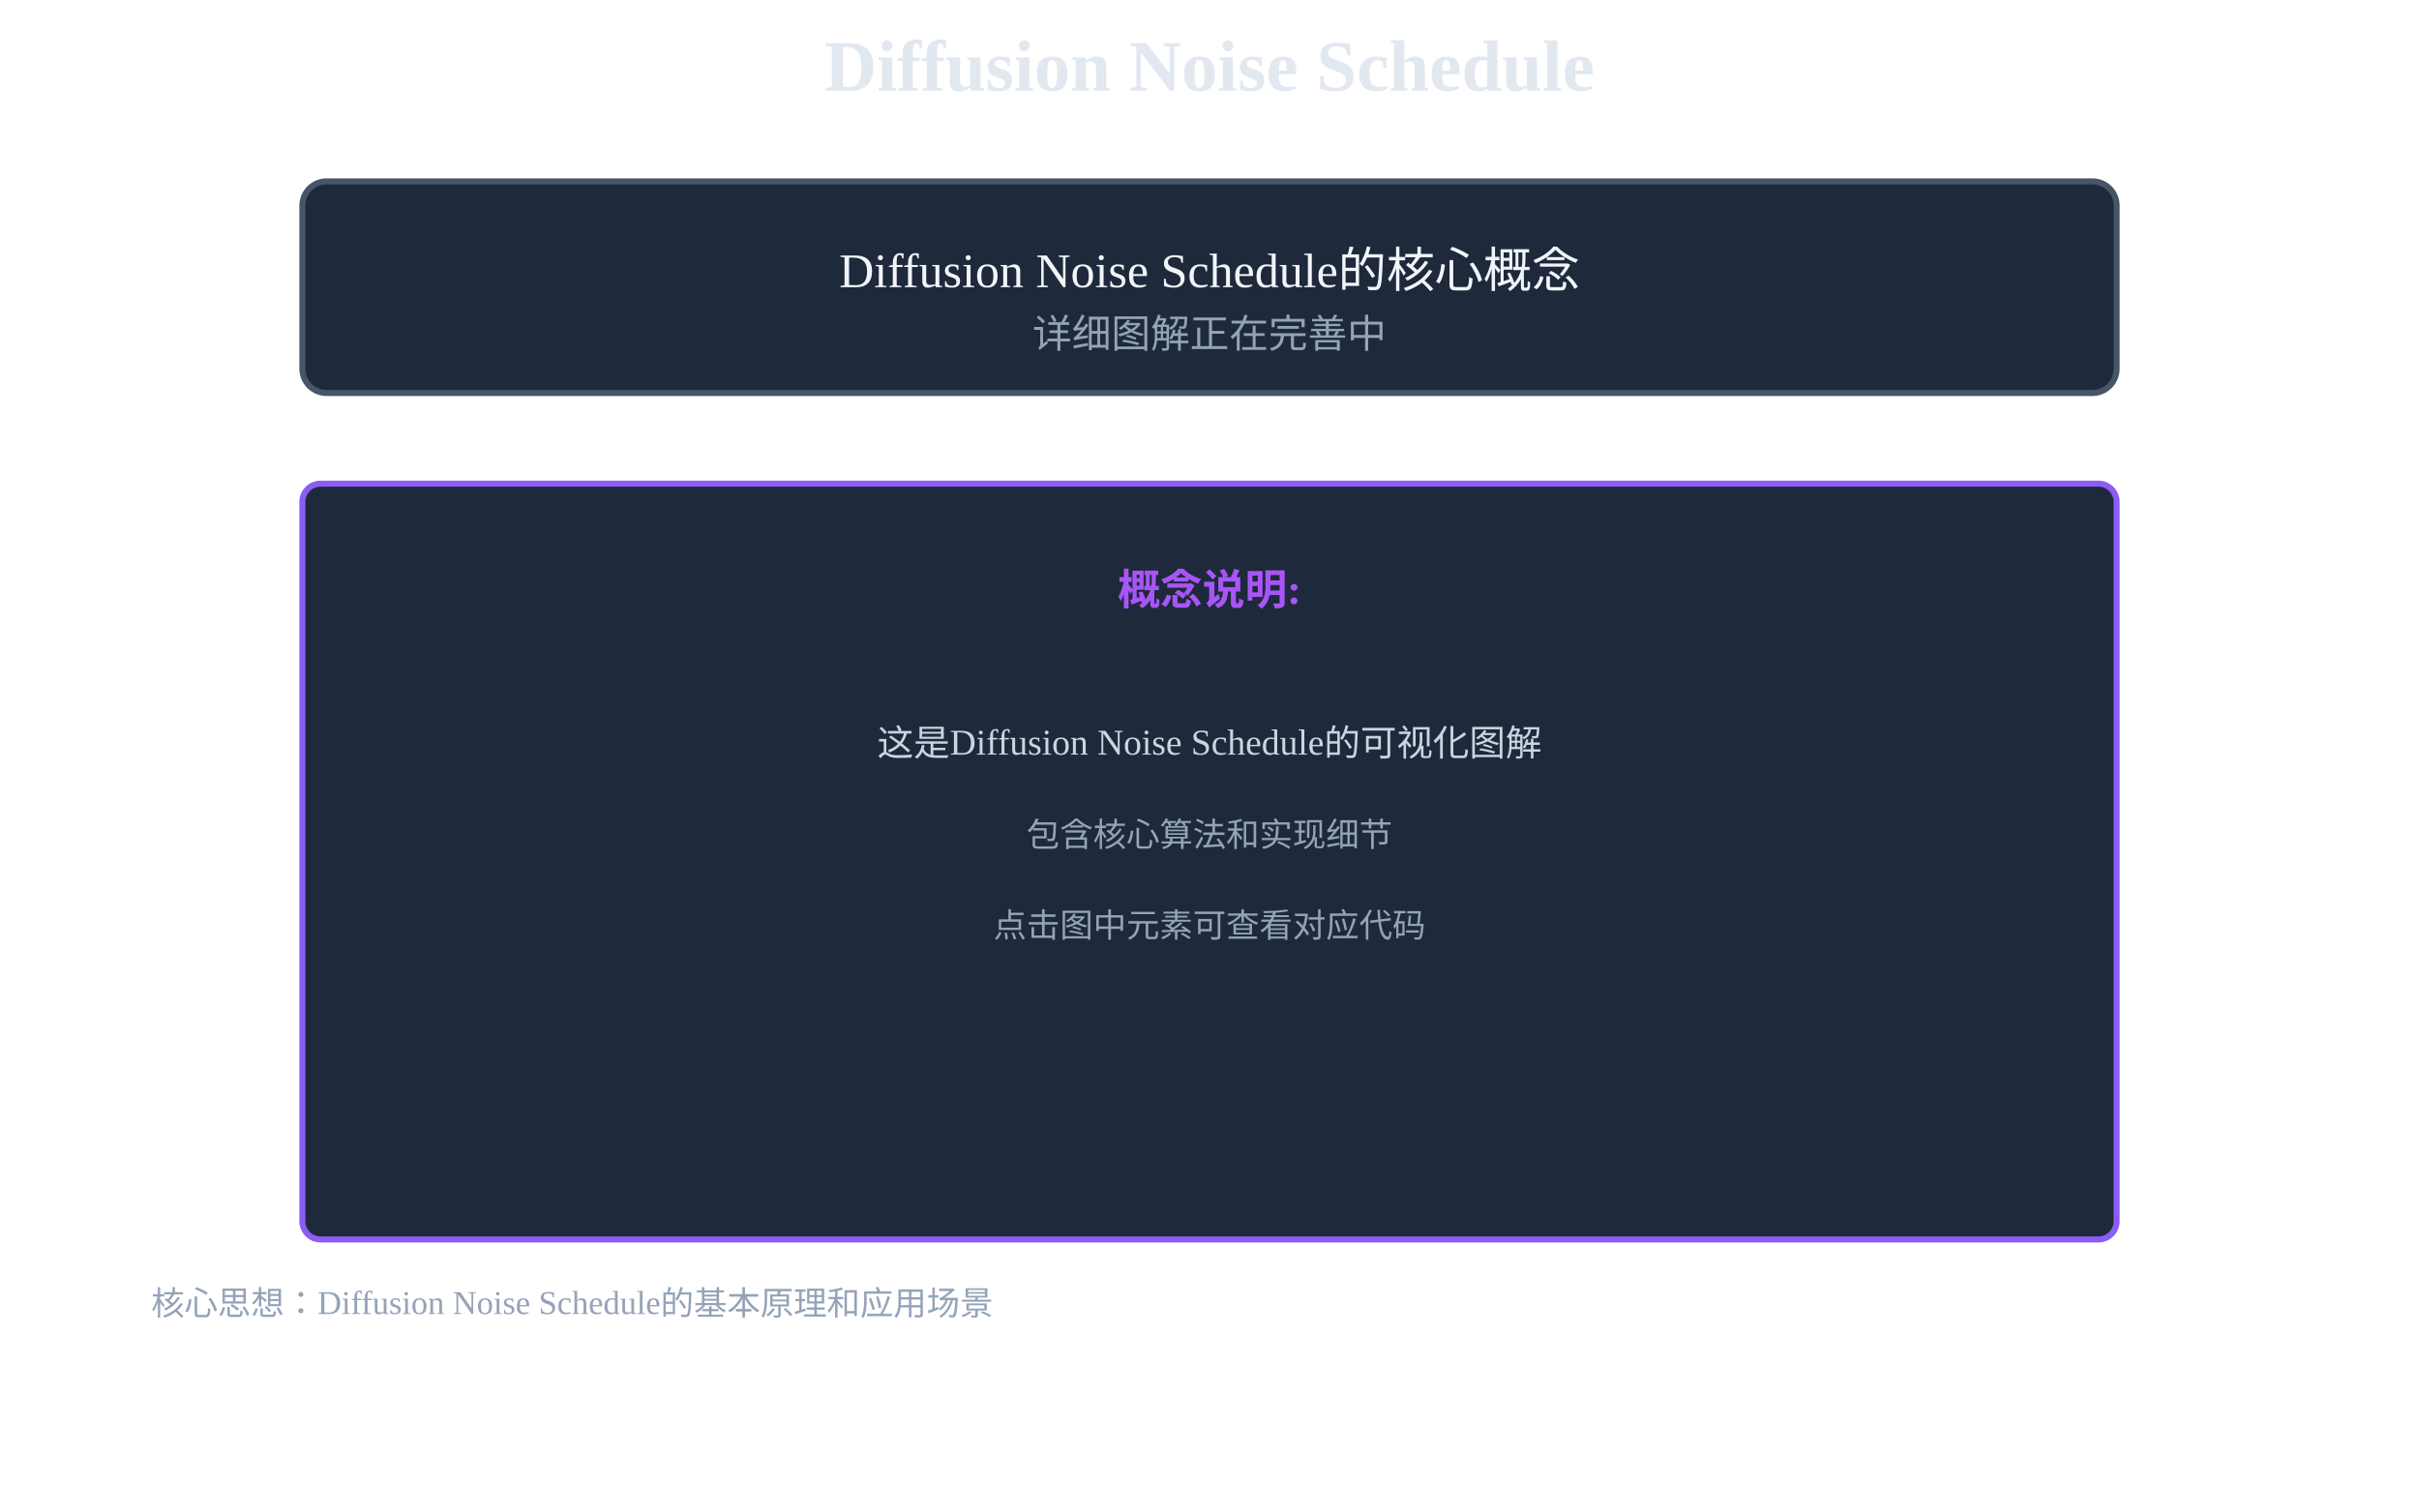
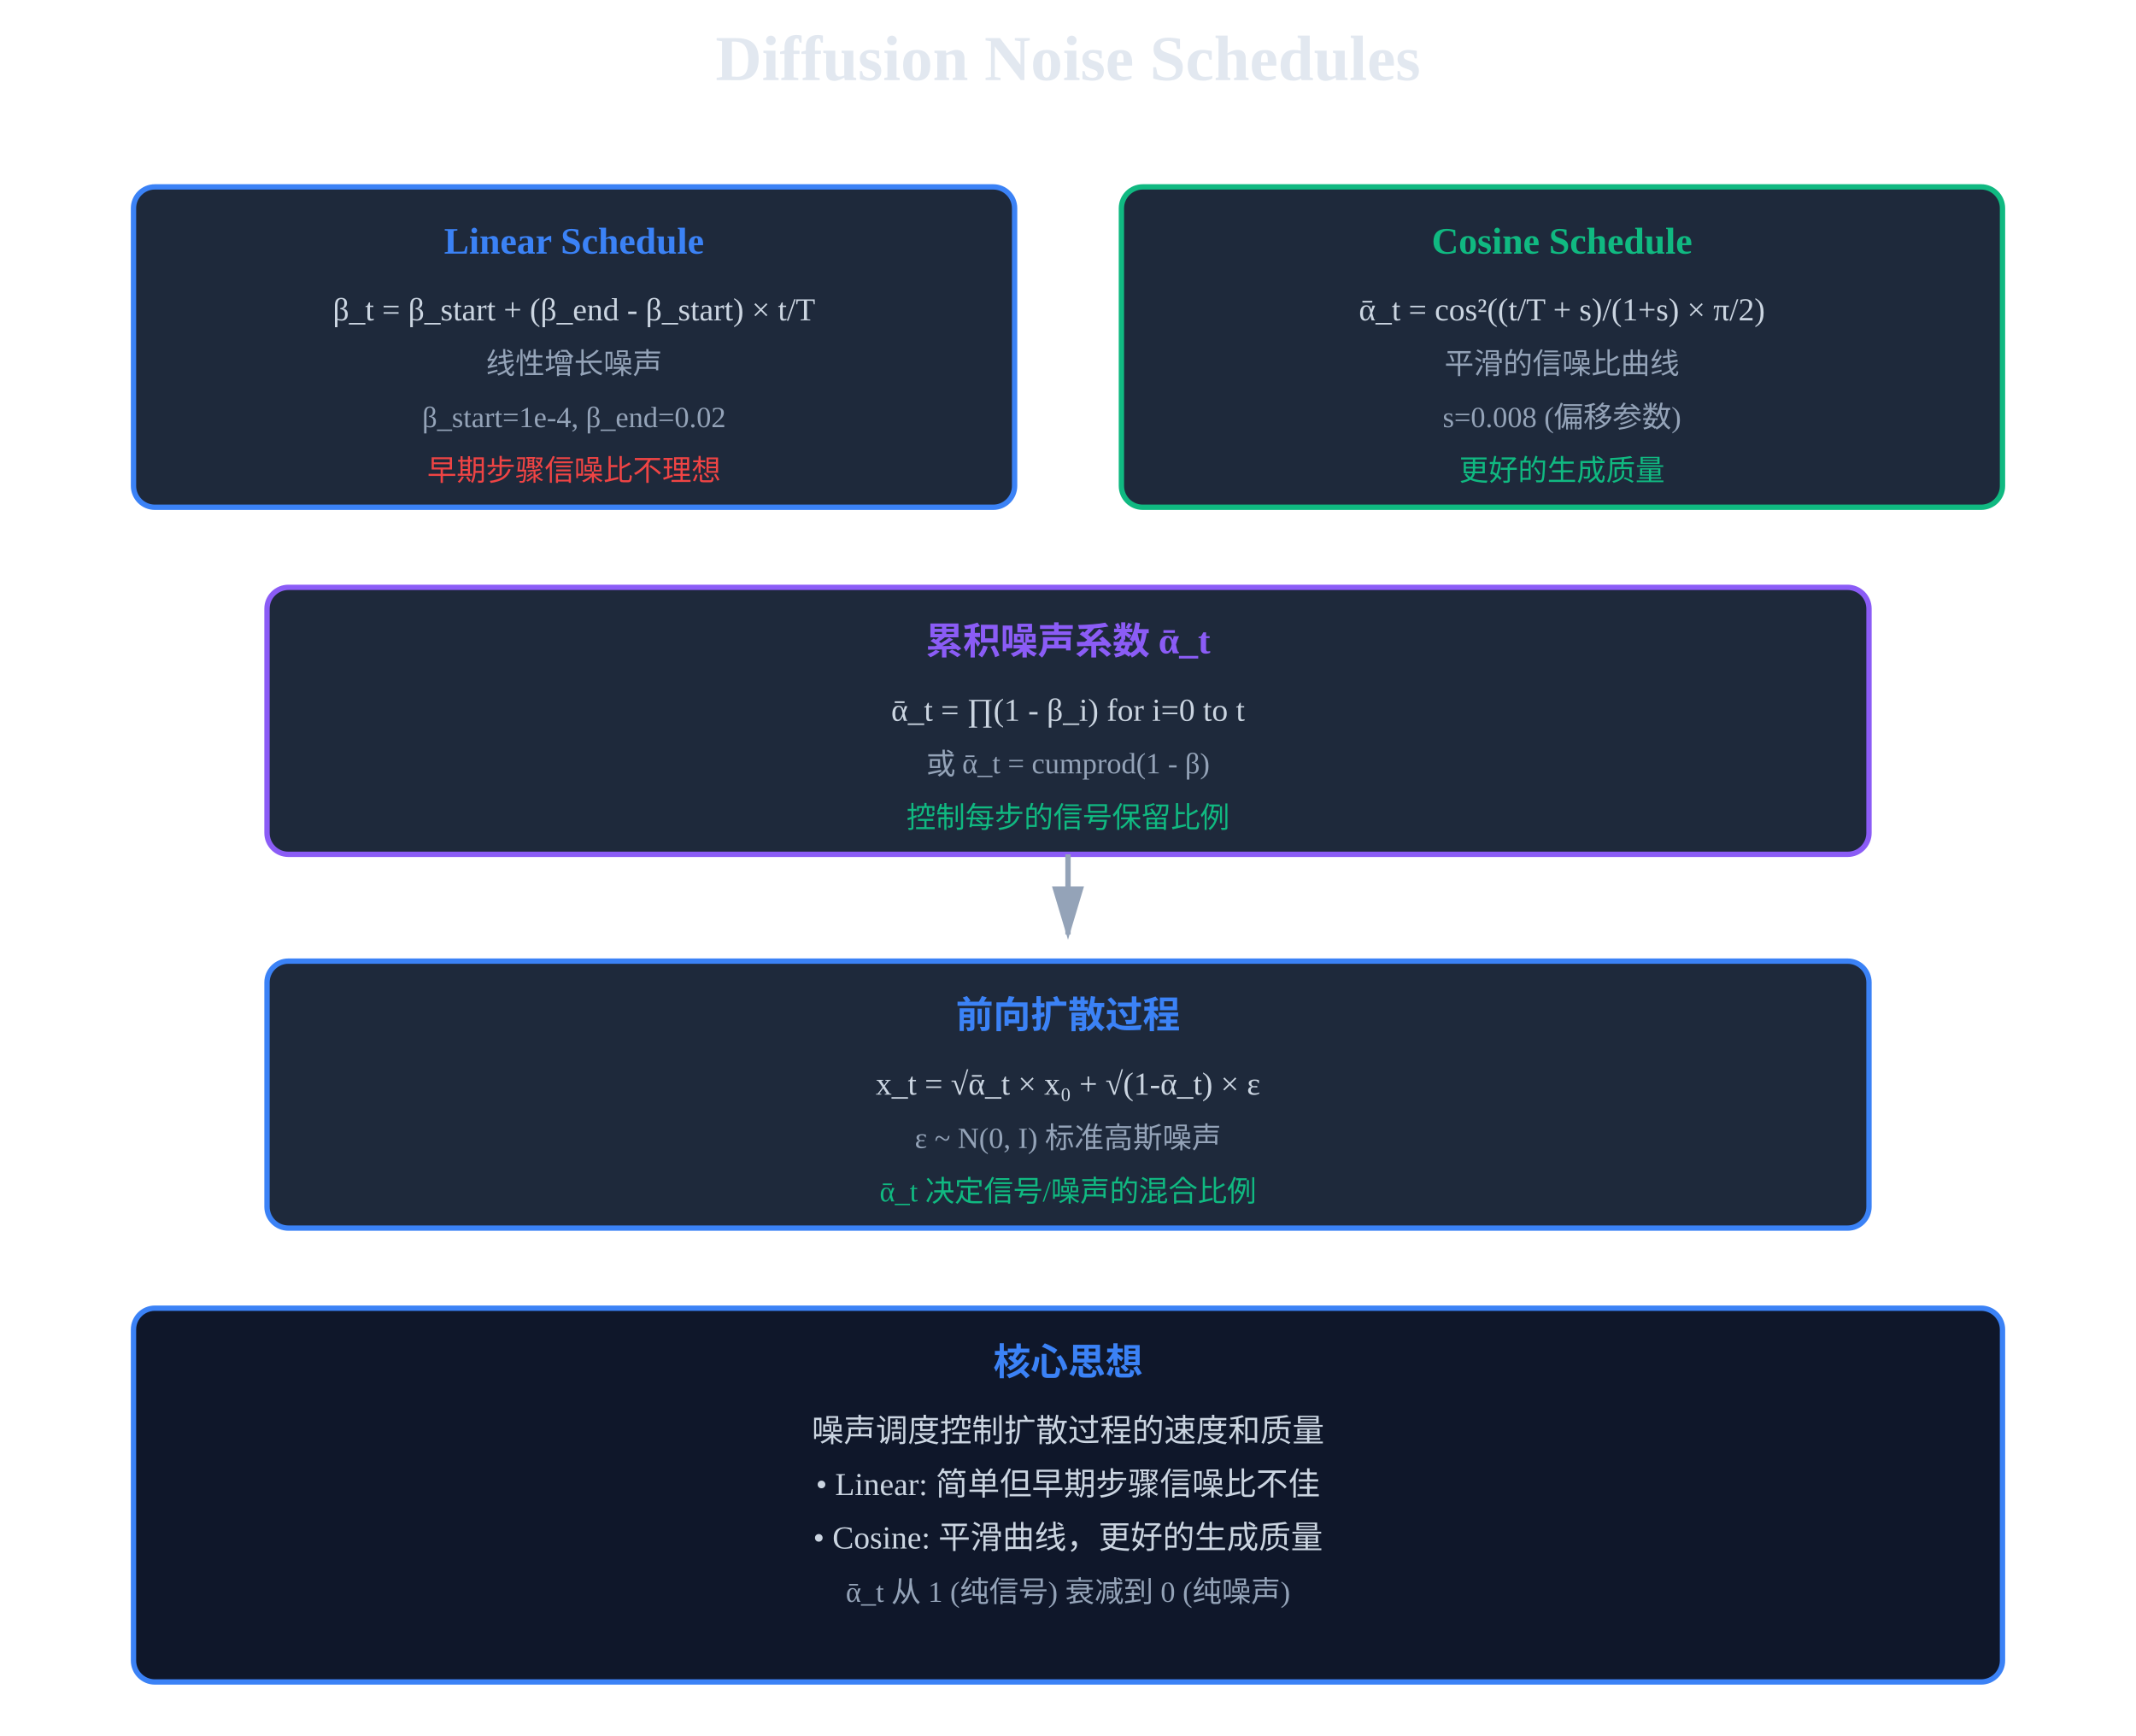
- <svg xmlns="http://www.w3.org/2000/svg" viewBox="0 0 800 500" class="w-full h-auto">
-   <text x="400" y="30" text-anchor="middle" fill="#e2e8f0" font-size="24" font-weight="bold">Diffusion Noise Schedule</text>
+ <svg xmlns="http://www.w3.org/2000/svg" viewBox="0 0 800 650" class="w-full h-auto">
+   <defs>
+     <marker id="arrowhead" markerWidth="10" markerHeight="10" refX="9" refY="3" orient="auto">
+       <polygon points="0 0, 10 3, 0 6" fill="#94a3b8" />
+     </marker>
+   </defs>
+   <text x="400" y="30" text-anchor="middle" fill="#e2e8f0" font-size="24" font-weight="bold">Diffusion Noise Schedules</text>
+   <g data-code-line="1,2">
+     <rect x="50" y="70" width="330" height="120" rx="8" fill="#1e293b" stroke="#3b82f6" stroke-width="2" />
+     <text x="215" y="95" text-anchor="middle" fill="#3b82f6" font-size="14" font-weight="bold">Linear Schedule</text>
+     <text x="215" y="120" text-anchor="middle" fill="#cbd5e1" font-size="12">β_t = β_start + (β_end - β_start) × t/T</text>
+     <text x="215" y="140" text-anchor="middle" fill="#94a3b8" font-size="11">线性增长噪声</text>
+     <text x="215" y="160" text-anchor="middle" fill="#94a3b8" font-size="11">β_start=1e-4, β_end=0.02</text>
+     <text x="215" y="180" text-anchor="middle" fill="#ef4444" font-size="11">早期步骤信噪比不理想</text>
+   </g>
+   <g data-code-line="3,4">
+     <rect x="420" y="70" width="330" height="120" rx="8" fill="#1e293b" stroke="#10b981" stroke-width="2" />
+     <text x="585" y="95" text-anchor="middle" fill="#10b981" font-size="14" font-weight="bold">Cosine Schedule</text>
+     <text x="585" y="120" text-anchor="middle" fill="#cbd5e1" font-size="12">ᾱ_t = cos²((t/T + s)/(1+s) × π/2)</text>
+     <text x="585" y="140" text-anchor="middle" fill="#94a3b8" font-size="11">平滑的信噪比曲线</text>
+     <text x="585" y="160" text-anchor="middle" fill="#94a3b8" font-size="11">s=0.008 (偏移参数)</text>
+     <text x="585" y="180" text-anchor="middle" fill="#10b981" font-size="11">更好的生成质量</text>
+   </g>
+   <g data-code-line="5,6">
+     <rect x="100" y="220" width="600" height="100" rx="8" fill="#1e293b" stroke="#8b5cf6" stroke-width="2" />
+     <text x="400" y="245" text-anchor="middle" fill="#8b5cf6" font-size="14" font-weight="bold">累积噪声系数 ᾱ_t</text>
+     <text x="400" y="270" text-anchor="middle" fill="#cbd5e1" font-size="12">ᾱ_t = ∏(1 - β_i) for i=0 to t</text>
+     <text x="400" y="290" text-anchor="middle" fill="#94a3b8" font-size="11">或 ᾱ_t = cumprod(1 - β)</text>
+     <text x="400" y="310" text-anchor="middle" fill="#10b981" font-size="11">控制每步的信号保留比例</text>
+   </g>
+   <g data-code-line="7,8">
+     <line x1="400" y1="320" x2="400" y2="350" stroke="#94a3b8" stroke-width="2" marker-end="url(#arrowhead)" />
+     <rect x="100" y="360" width="600" height="100" rx="8" fill="#1e293b" stroke="#3b82f6" stroke-width="2" />
+     <text x="400" y="385" text-anchor="middle" fill="#3b82f6" font-size="14" font-weight="bold">前向扩散过程</text>
+     <text x="400" y="410" text-anchor="middle" fill="#cbd5e1" font-size="12">x_t = √ᾱ_t × x₀ + √(1-ᾱ_t) × ε</text>
+     <text x="400" y="430" text-anchor="middle" fill="#94a3b8" font-size="11">ε ~ N(0, I) 标准高斯噪声</text>
+     <text x="400" y="450" text-anchor="middle" fill="#10b981" font-size="11">ᾱ_t 决定信号/噪声的混合比例</text>
+   </g>
  <g data-code-line="1,2,3">
-     <rect x="100" y="60" width="600" height="70" rx="8" fill="#1e293b" stroke="#475569" stroke-width="2" />
-     <text x="400" y="95" text-anchor="middle" fill="#f1f5f9" font-size="16">Diffusion Noise Schedule的核心概念</text>
-     <text x="400" y="115" text-anchor="middle" fill="#94a3b8" font-size="13">详细图解正在完善中</text>
-   </g>
-   <g data-code-line="4,5,6">
-     <rect x="100" y="160" width="600" height="250" rx="6" fill="#1e293b" stroke="#8b5cf6" stroke-width="2" />
-     <text x="400" y="200" text-anchor="middle" fill="#a855f7" font-size="14" font-weight="bold">概念说明:</text>
-     <text x="400" y="250" text-anchor="middle" fill="#cbd5e1" font-size="12">这是Diffusion Noise Schedule的可视化图解</text>
-     <text x="400" y="280" text-anchor="middle" fill="#94a3b8" font-size="11">包含核心算法和实现细节</text>
-     <text x="400" y="310" text-anchor="middle" fill="#94a3b8" font-size="11">点击图中元素可查看对应代码</text>
-   </g>
-   <g transform="translate(50, 435)">
-     <text x="0" y="0" fill="#94a3b8" font-size="11">核心思想：Diffusion Noise Schedule的基本原理和应用场景</text>
+     <rect x="50" y="490" width="700" height="140" rx="8" fill="#0f172a" stroke="#3b82f6" stroke-width="2" />
+     <text x="400" y="515" text-anchor="middle" fill="#3b82f6" font-size="14" font-weight="bold">核心思想</text>
+     <text x="400" y="540" text-anchor="middle" fill="#cbd5e1" font-size="12">噪声调度控制扩散过程的速度和质量</text>
+     <text x="400" y="560" text-anchor="middle" fill="#cbd5e1" font-size="12">• Linear: 简单但早期步骤信噪比不佳</text>
+     <text x="400" y="580" text-anchor="middle" fill="#cbd5e1" font-size="12">• Cosine: 平滑曲线，更好的生成质量</text>
+     <text x="400" y="600" text-anchor="middle" fill="#94a3b8" font-size="11">ᾱ_t 从 1 (纯信号) 衰减到 0 (纯噪声)</text>
  </g>
</svg>
